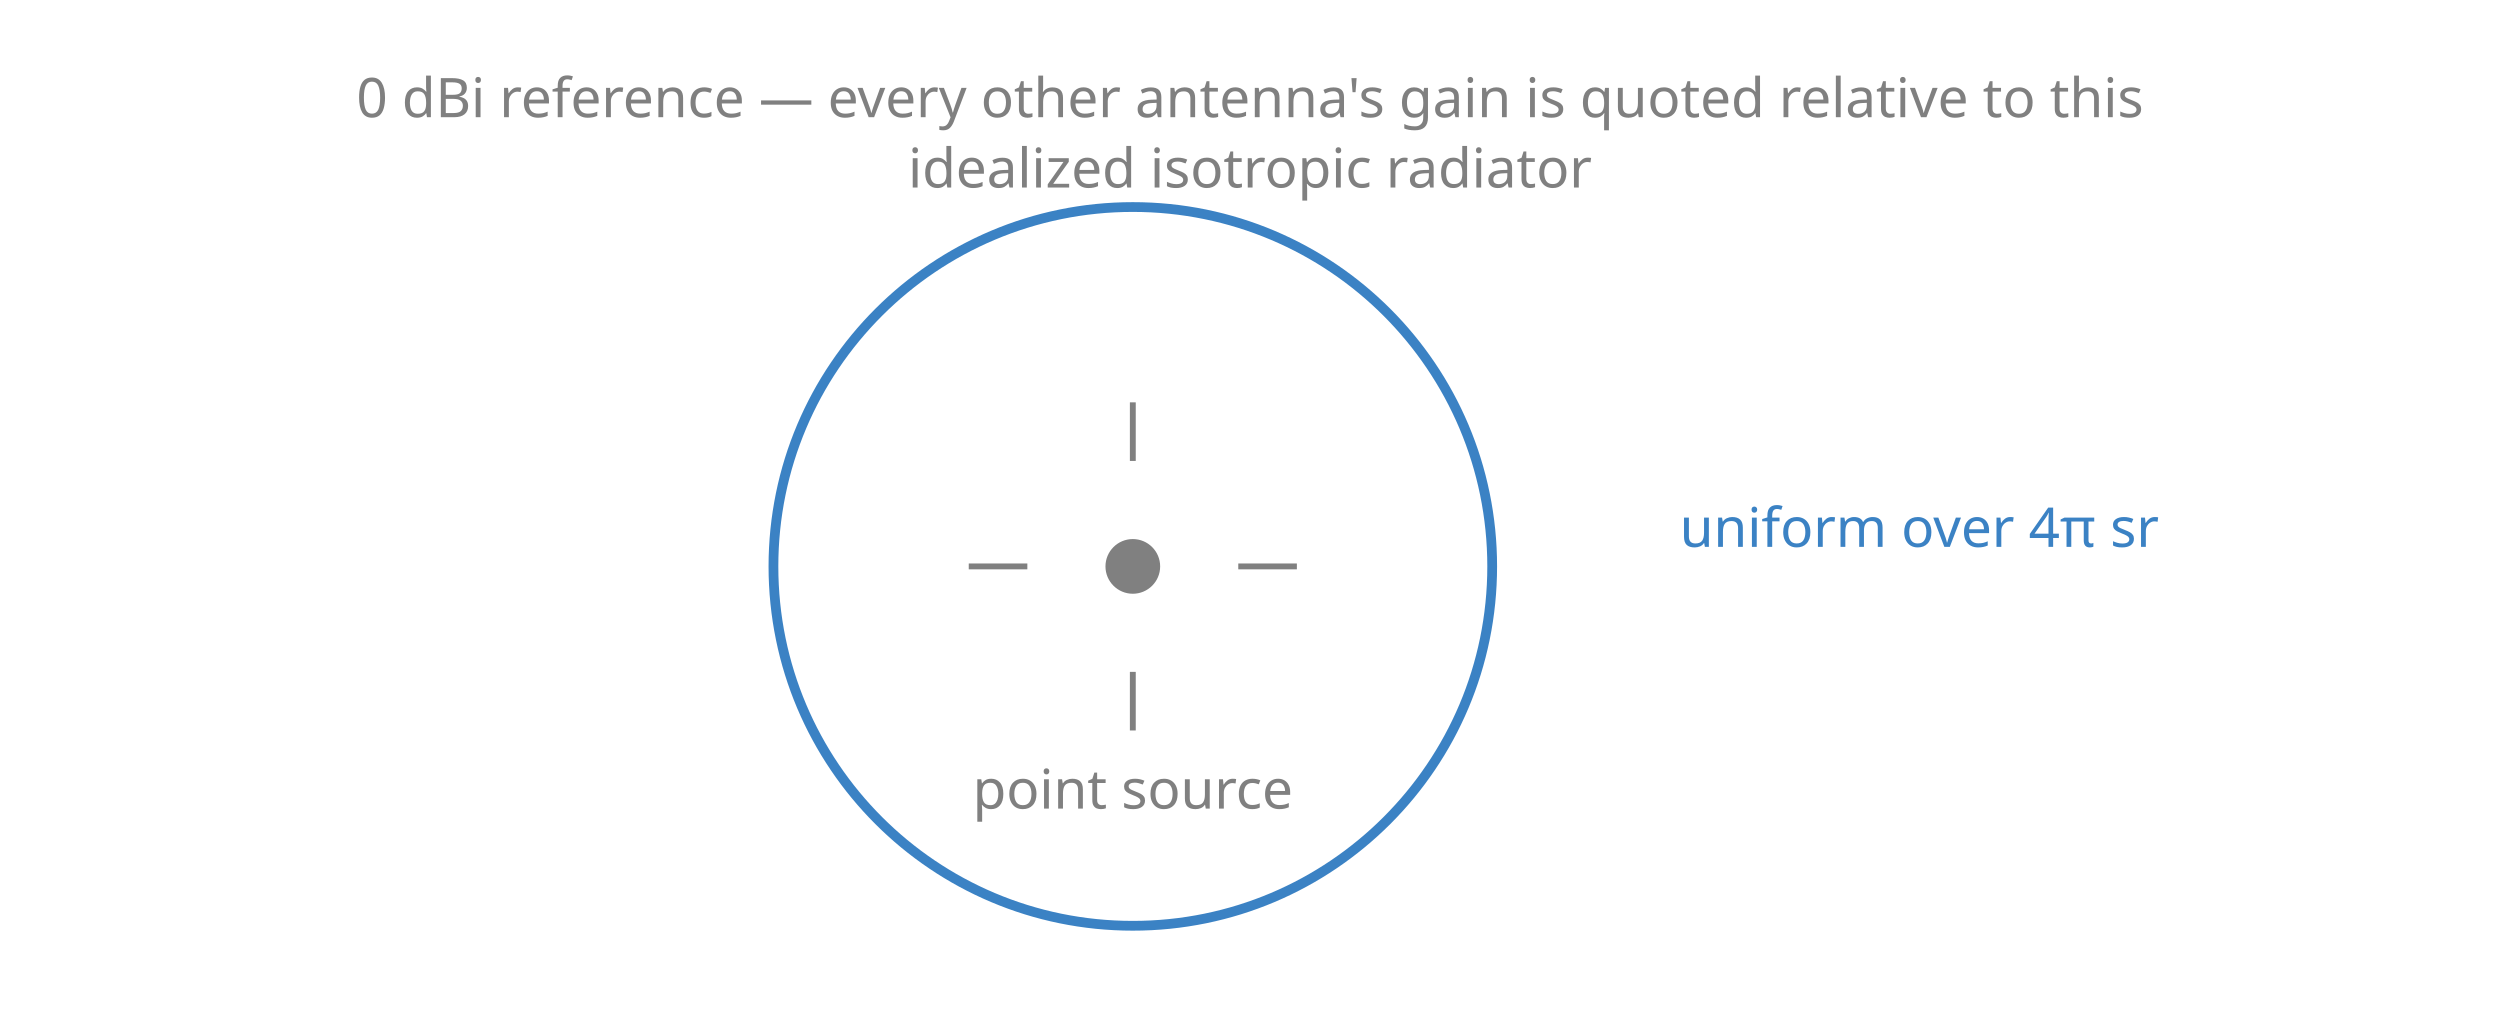
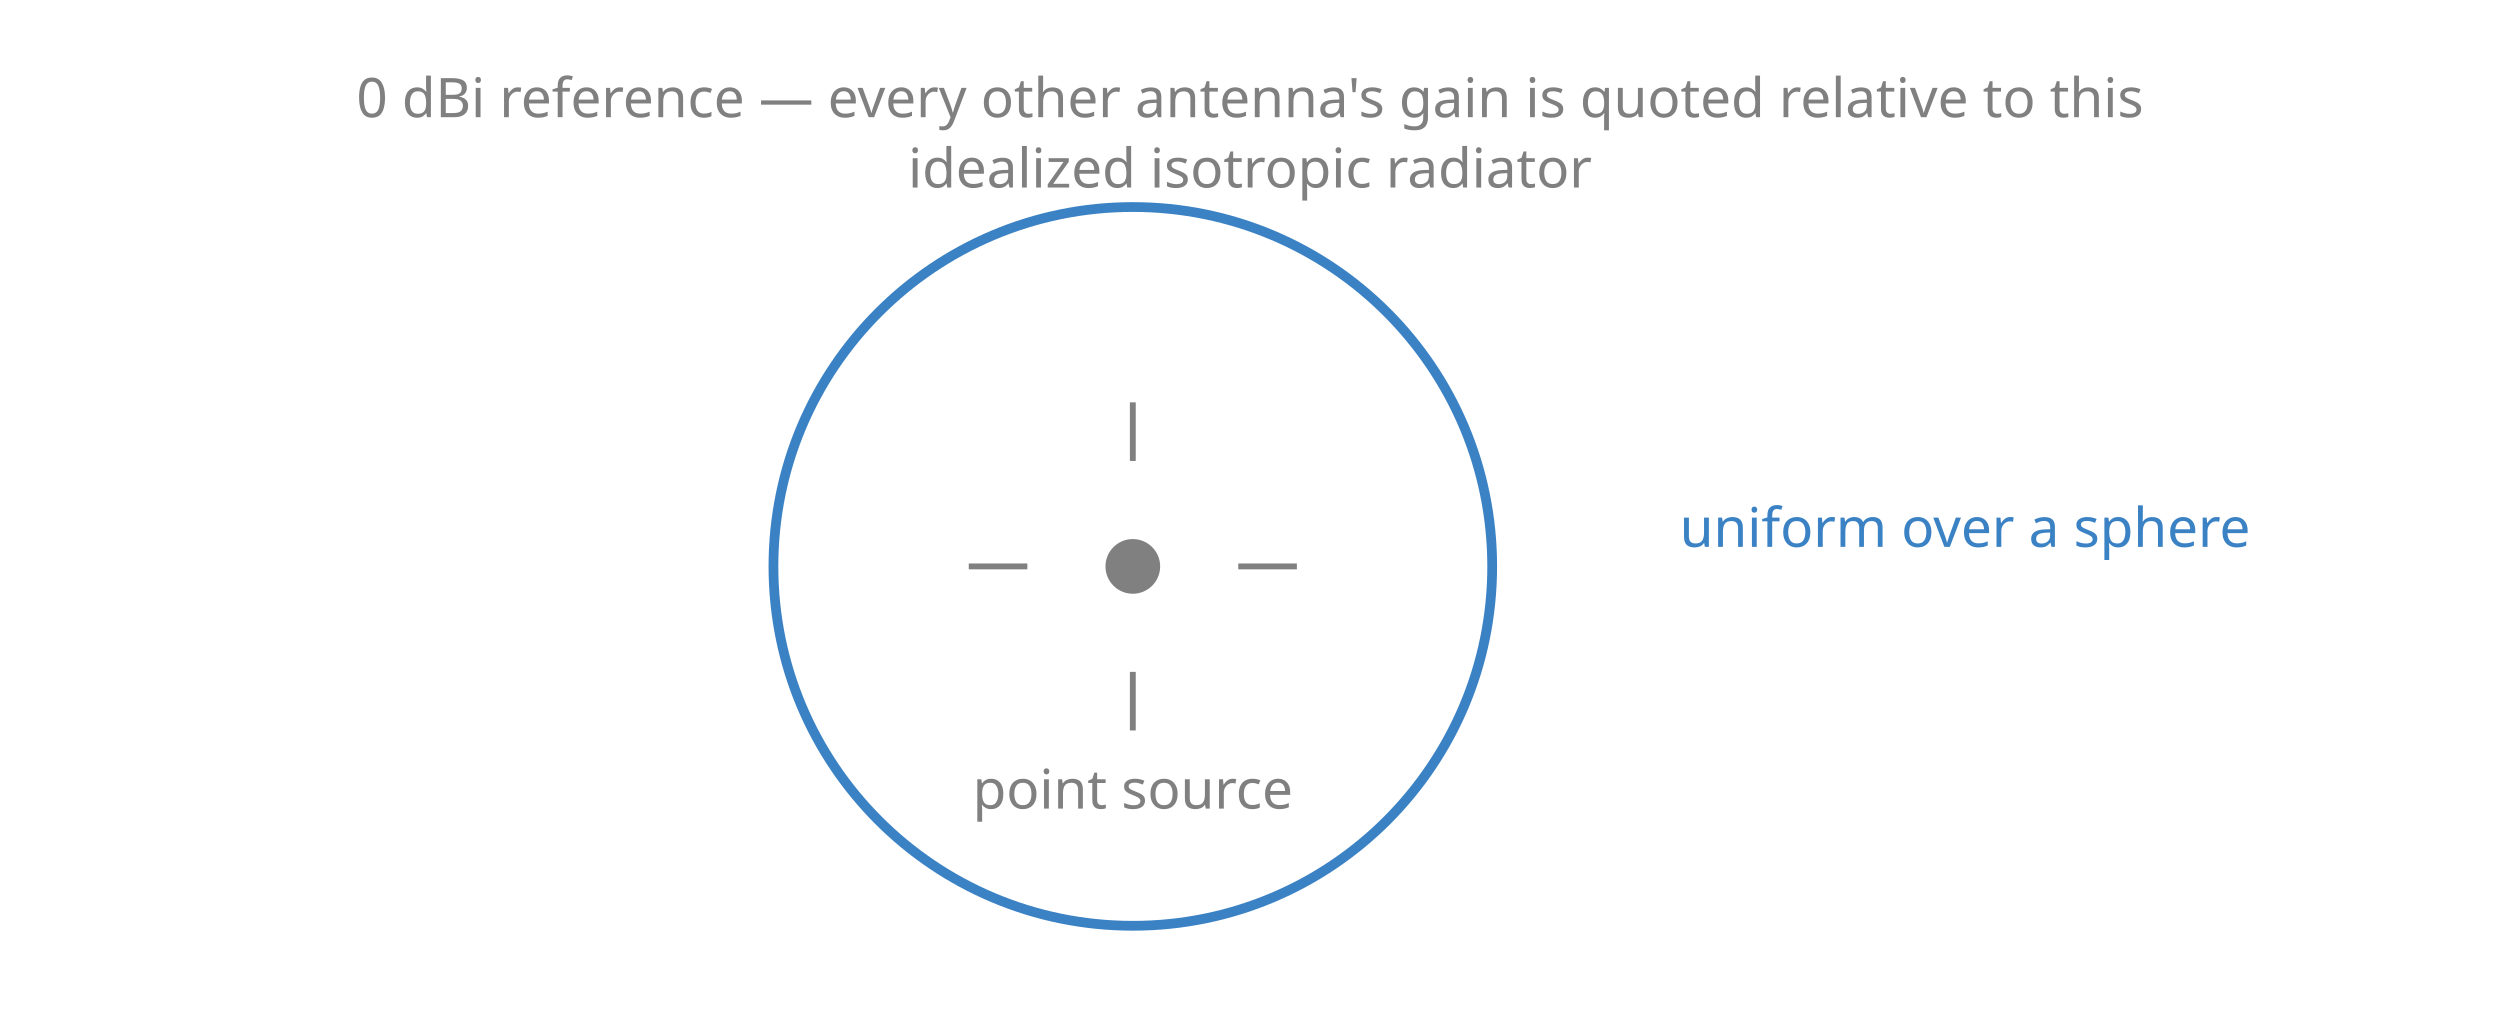
<svg xmlns="http://www.w3.org/2000/svg" viewBox="0 0 640 260" font-family="system-ui, sans-serif" font-size="14">
  <circle cx="290" cy="145" r="92" stroke="#3b82c4" stroke-width="2.5" fill="none" />
  <circle cx="290" cy="145" r="7" fill="#808080" />
  <g stroke="#808080" stroke-width="1.5">
    <line x1="290" y1="118" x2="290" y2="103" />
    <line x1="290" y1="172" x2="290" y2="187" />
    <line x1="263" y1="145" x2="248" y2="145" />
    <line x1="317" y1="145" x2="332" y2="145" />
  </g>
  <text x="290" y="207" text-anchor="middle" fill="#808080">point source</text>
-   <text x="430" y="140" fill="#3b82c4">uniform over 4π sr</text>
+   <text x="430" y="140" fill="#3b82c4">uniform over a sphere</text>
  <text x="320" y="30" text-anchor="middle" fill="#808080">0 dBi reference — every other antenna's gain is quoted relative to this</text>
  <text x="320" y="48" text-anchor="middle" fill="#808080">idealized isotropic radiator</text>
</svg>
